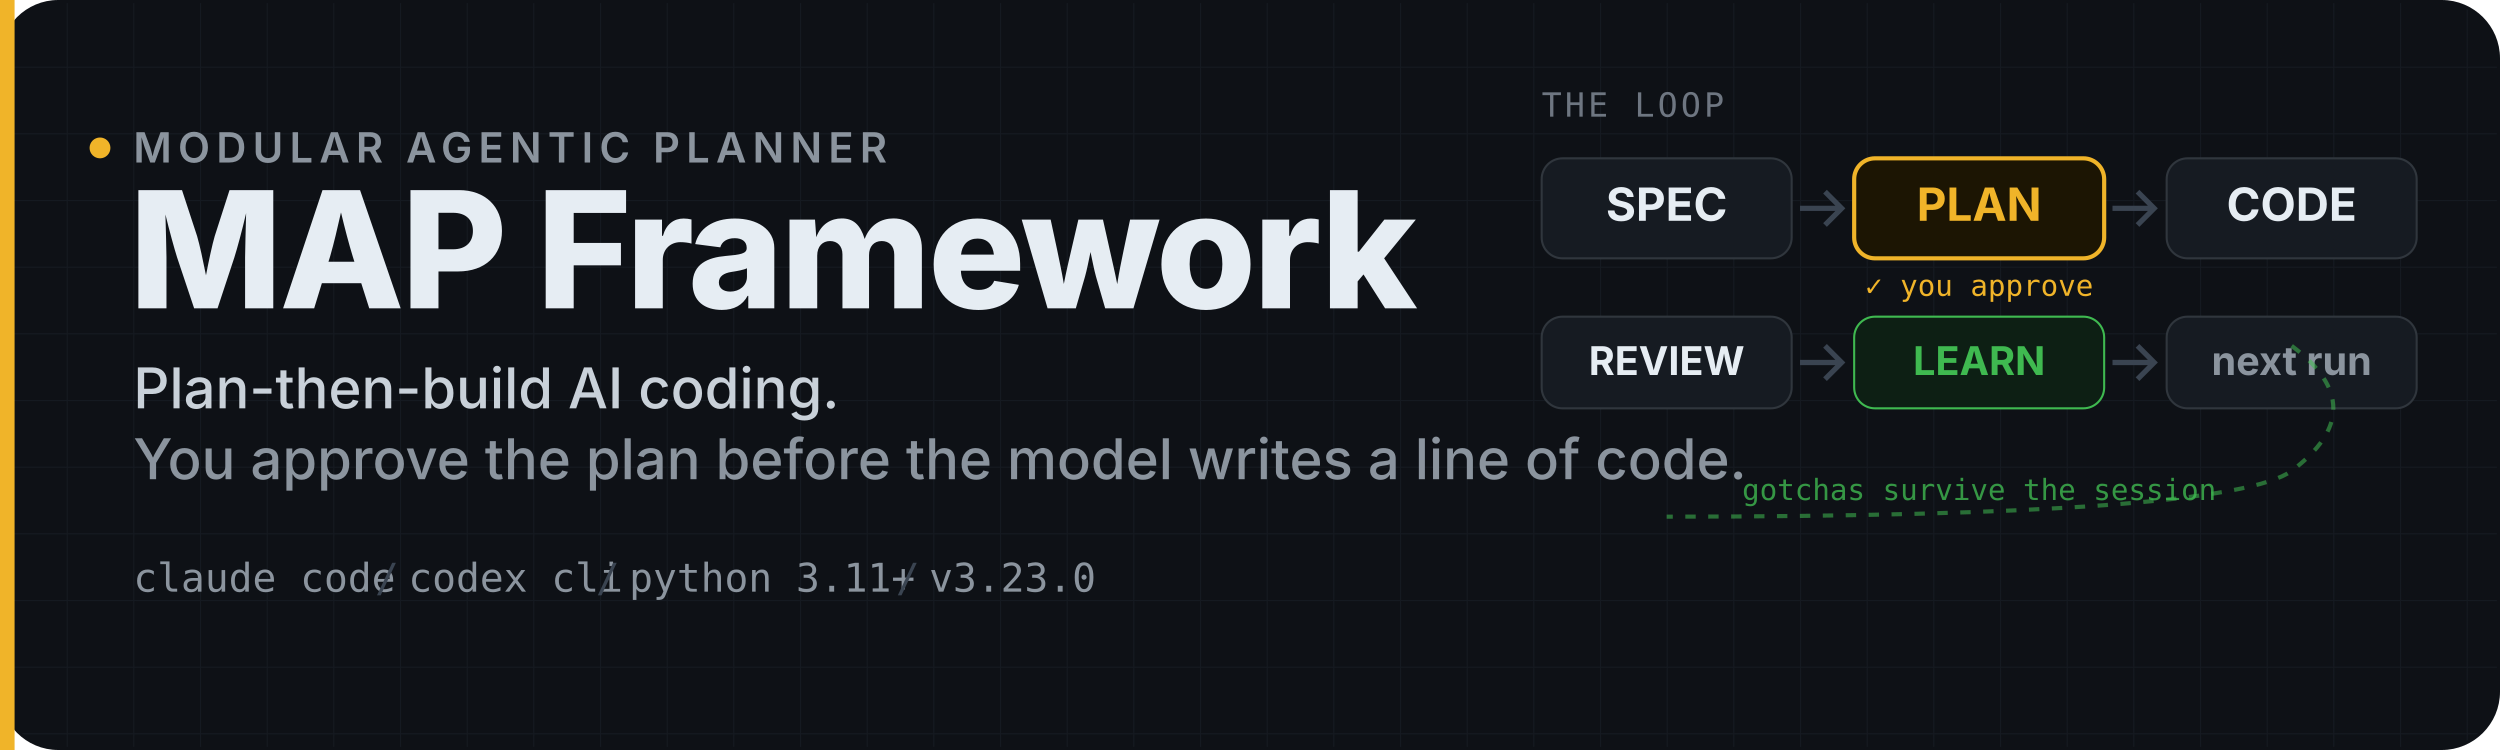
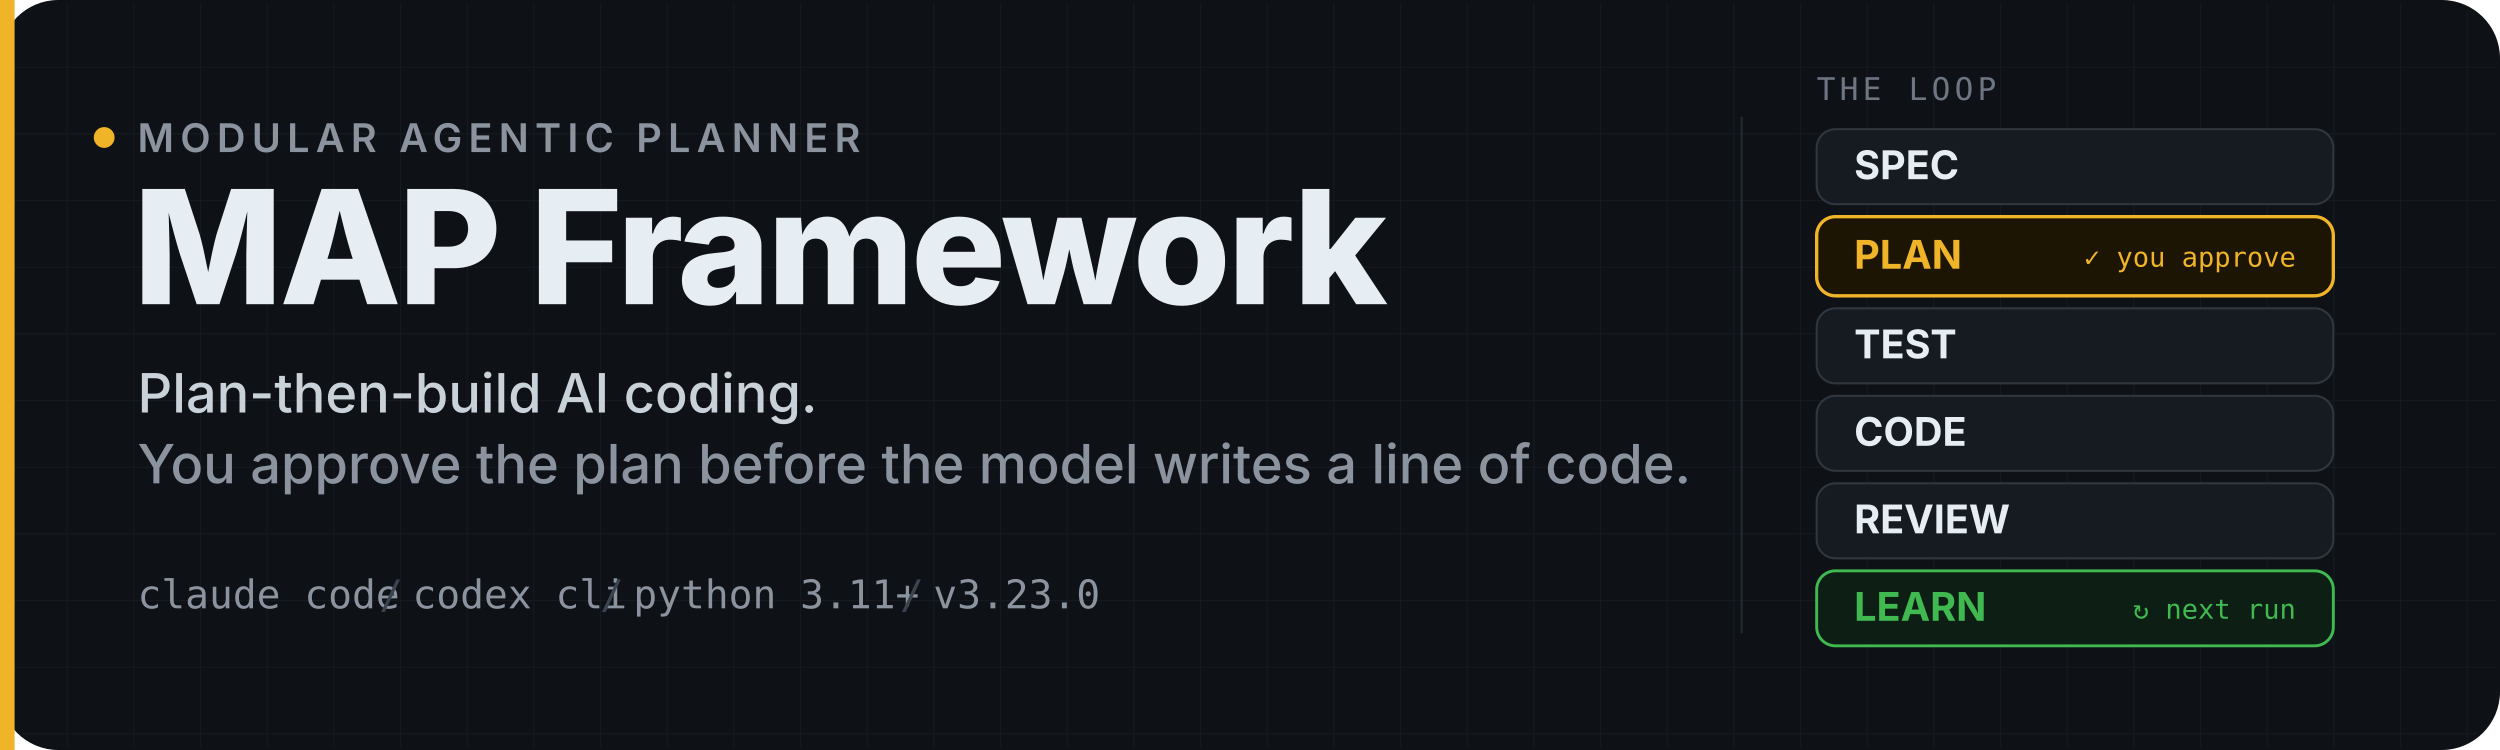
<svg xmlns="http://www.w3.org/2000/svg" width="1200" height="360" viewBox="0 0 1200 360" role="img" aria-labelledby="heroTitle heroDesc">
  <defs>
    <pattern id="grid" width="32" height="32" patternUnits="userSpaceOnUse">
      <path d="M32 0H0V32" fill="none" stroke="#1B2129" stroke-width="1" />
    </pattern>
  </defs>
  <rect width="1200" height="360" rx="28" fill="#0E1116" />
  <rect x="1.5" y="1.5" width="1197" height="357" rx="26.5" fill="url(#grid)" opacity="0.55" />
  <rect x="0" y="0" width="7" height="360" fill="#F0B429" />
-   <g font-family="-apple-system,BlinkMacSystemFont,Segoe UI,PingFang SC,sans-serif" fill="#8B949E" font-size="20" letter-spacing="3" font-weight="600">
-     <text x="64" y="78">MODULAR AGENTIC PLANNER</text>
-     <circle cx="48" cy="71" r="5" fill="#F0B429" />
+   <g font-family="-apple-system,BlinkMacSystemFont,Segoe UI,PingFang SC,sans-serif" fill="#8B949E" font-size="19" letter-spacing="3" font-weight="600">
+     <circle cx="50" cy="66" r="5" fill="#F0B429" />
+     <text x="66" y="73">MODULAR AGENTIC PLANNER</text>
  </g>
-   <text x="62" y="148" font-family="-apple-system,BlinkMacSystemFont,Segoe UI,PingFang SC,sans-serif" font-size="78" font-weight="800" fill="#E6EDF3" letter-spacing="-1.5">MAP Framework</text>
-   <text x="64" y="196" font-family="-apple-system,BlinkMacSystemFont,Segoe UI,PingFang SC,sans-serif" font-size="27" fill="#C9D1D9" font-weight="500">Plan-then-build AI coding.</text>
-   <text x="64" y="230" font-family="-apple-system,BlinkMacSystemFont,Segoe UI,PingFang SC,sans-serif" font-size="27" fill="#8B949E" font-weight="500">You approve the plan before the model writes a line of code.</text>
+   <text x="64" y="146" font-family="-apple-system,BlinkMacSystemFont,Segoe UI,PingFang SC,sans-serif" font-size="76" font-weight="800" fill="#E6EDF3" letter-spacing="-1.5">MAP Framework</text>
+   <text x="66" y="198" font-family="-apple-system,BlinkMacSystemFont,Segoe UI,PingFang SC,sans-serif" font-size="26" fill="#C9D1D9" font-weight="500">Plan-then-build AI coding.</text>
+   <text x="66" y="232" font-family="-apple-system,BlinkMacSystemFont,Segoe UI,PingFang SC,sans-serif" font-size="26" fill="#8B949E" font-weight="500">You approve the plan before the model writes a line of code.</text>
  <g font-family="ui-monospace,SFMono-Regular,Menlo,monospace" font-size="19" fill="#8B949E">
-     <text x="64" y="284">claude code</text>
-     <text x="180" y="284" fill="#3A4451">/</text>
-     <text x="196" y="284">codex cli</text>
-     <text x="286" y="284" fill="#3A4451">/</text>
-     <text x="302" y="284">python 3.11+</text>
-     <text x="430" y="284" fill="#3A4451">/</text>
-     <text x="446" y="284">v3.23.0</text>
+     <text x="66" y="292">claude code</text>
+     <text x="182" y="292" fill="#3A4451">/</text>
+     <text x="198" y="292">codex cli</text>
+     <text x="288" y="292" fill="#3A4451">/</text>
+     <text x="304" y="292">python 3.11+</text>
+     <text x="432" y="292" fill="#3A4451">/</text>
+     <text x="448" y="292">v3.23.0</text>
  </g>
-   <g transform="translate(740 56)">
-     <text x="0" y="0" font-family="ui-monospace,SFMono-Regular,Menlo,monospace" font-size="16" fill="#6E7681" letter-spacing="1.5">THE LOOP</text>
-     <g font-family="-apple-system,BlinkMacSystemFont,Segoe UI,PingFang SC,sans-serif" font-size="22" font-weight="700">
-       <rect x="0" y="20" width="120" height="48" rx="10" fill="#161B22" stroke="#30363D" />
-       <text x="60" y="50" text-anchor="middle" fill="#E6EDF3">SPEC</text>
-       <path d="M124 44 l20 0 m-8 -8 l8 8 l-8 8" stroke="#3A4451" stroke-width="2.5" fill="none" />
-       <rect x="150" y="20" width="120" height="48" rx="10" fill="#1C1503" stroke="#F0B429" stroke-width="2" />
-       <text x="210" y="50" text-anchor="middle" fill="#F0B429">PLAN</text>
-       <text x="210" y="86" text-anchor="middle" font-family="ui-monospace,SFMono-Regular,Menlo,monospace" font-size="14" fill="#F0B429" font-weight="500">✓ you approve</text>
-       <path d="M274 44 l20 0 m-8 -8 l8 8 l-8 8" stroke="#3A4451" stroke-width="2.5" fill="none" />
-       <rect x="300" y="20" width="120" height="48" rx="10" fill="#161B22" stroke="#30363D" />
-       <text x="360" y="50" text-anchor="middle" fill="#E6EDF3">CODE</text>
+   <line x1="836" y1="56" x2="836" y2="304" stroke="#232A33" stroke-width="1" />
+   <g transform="translate(872 48)">
+     <text x="0" y="0" font-family="ui-monospace,SFMono-Regular,Menlo,monospace" font-size="15" fill="#6E7681" letter-spacing="2">THE LOOP</text>
+     <g font-family="-apple-system,BlinkMacSystemFont,Segoe UI,PingFang SC,sans-serif" font-size="19" font-weight="700">
+       <rect x="0" y="14" width="248" height="36" rx="9" fill="#161B22" stroke="#30363D" />
+       <text x="18" y="38" fill="#E6EDF3">SPEC</text>
+       <rect x="0" y="56" width="248" height="38" rx="9" fill="#1C1503" stroke="#F0B429" stroke-width="1.6" />
+       <text x="18" y="81" fill="#F0B429">PLAN</text>
+       <text x="230" y="80" text-anchor="end" font-family="ui-monospace,SFMono-Regular,Menlo,monospace" font-size="13" fill="#F0B429" font-weight="500">✓ you approve</text>
+       <rect x="0" y="100" width="248" height="36" rx="9" fill="#161B22" stroke="#30363D" />
+       <text x="18" y="124" fill="#E6EDF3">TEST</text>
+       <rect x="0" y="142" width="248" height="36" rx="9" fill="#161B22" stroke="#30363D" />
+       <text x="18" y="166" fill="#E6EDF3">CODE</text>
+       <rect x="0" y="184" width="248" height="36" rx="9" fill="#161B22" stroke="#30363D" />
+       <text x="18" y="208" fill="#E6EDF3">REVIEW</text>
+       <rect x="0" y="226" width="248" height="36" rx="9" fill="#0D1F14" stroke="#3FB950" stroke-width="1.4" />
+       <text x="18" y="250" fill="#3FB950">LEARN</text>
+       <text x="230" y="249" text-anchor="end" font-family="ui-monospace,SFMono-Regular,Menlo,monospace" font-size="13" fill="#3FB950" font-weight="500">↻ next run</text>
    </g>
-     <g transform="translate(0 96)">
-       <rect x="0" y="0" width="120" height="44" rx="10" fill="#161B22" stroke="#30363D" />
-       <text x="60" y="28" text-anchor="middle" font-family="-apple-system,BlinkMacSystemFont,Segoe UI,PingFang SC,sans-serif" font-size="19" font-weight="700" fill="#E6EDF3">REVIEW</text>
-       <path d="M124 22 l20 0 m-8 -8 l8 8 l-8 8" stroke="#3A4451" stroke-width="2.5" fill="none" />
-       <rect x="150" y="0" width="120" height="44" rx="10" fill="#0D1F14" stroke="#3FB950" />
-       <text x="210" y="28" text-anchor="middle" font-family="-apple-system,BlinkMacSystemFont,Segoe UI,PingFang SC,sans-serif" font-size="19" font-weight="700" fill="#3FB950">LEARN</text>
-       <path d="M274 22 l20 0 m-8 -8 l8 8 l-8 8" stroke="#3A4451" stroke-width="2.5" fill="none" />
-       <rect x="300" y="0" width="120" height="44" rx="10" fill="#161B22" stroke="#30363D" />
-       <text x="360" y="28" text-anchor="middle" font-family="-apple-system,BlinkMacSystemFont,Segoe UI,PingFang SC,sans-serif" font-size="19" font-weight="700" fill="#8B949E">next run</text>
-     </g>
-     <path d="M360 110 q40 30 0 60 q-30 22 -300 22" stroke="#3FB950" stroke-width="2" fill="none" stroke-dasharray="5 6" opacity="0.55" />
-     <text x="210" y="184" text-anchor="middle" font-family="ui-monospace,SFMono-Regular,Menlo,monospace" font-size="14" fill="#3FB950" opacity="0.8">gotchas survive the session</text>
  </g>
</svg>
